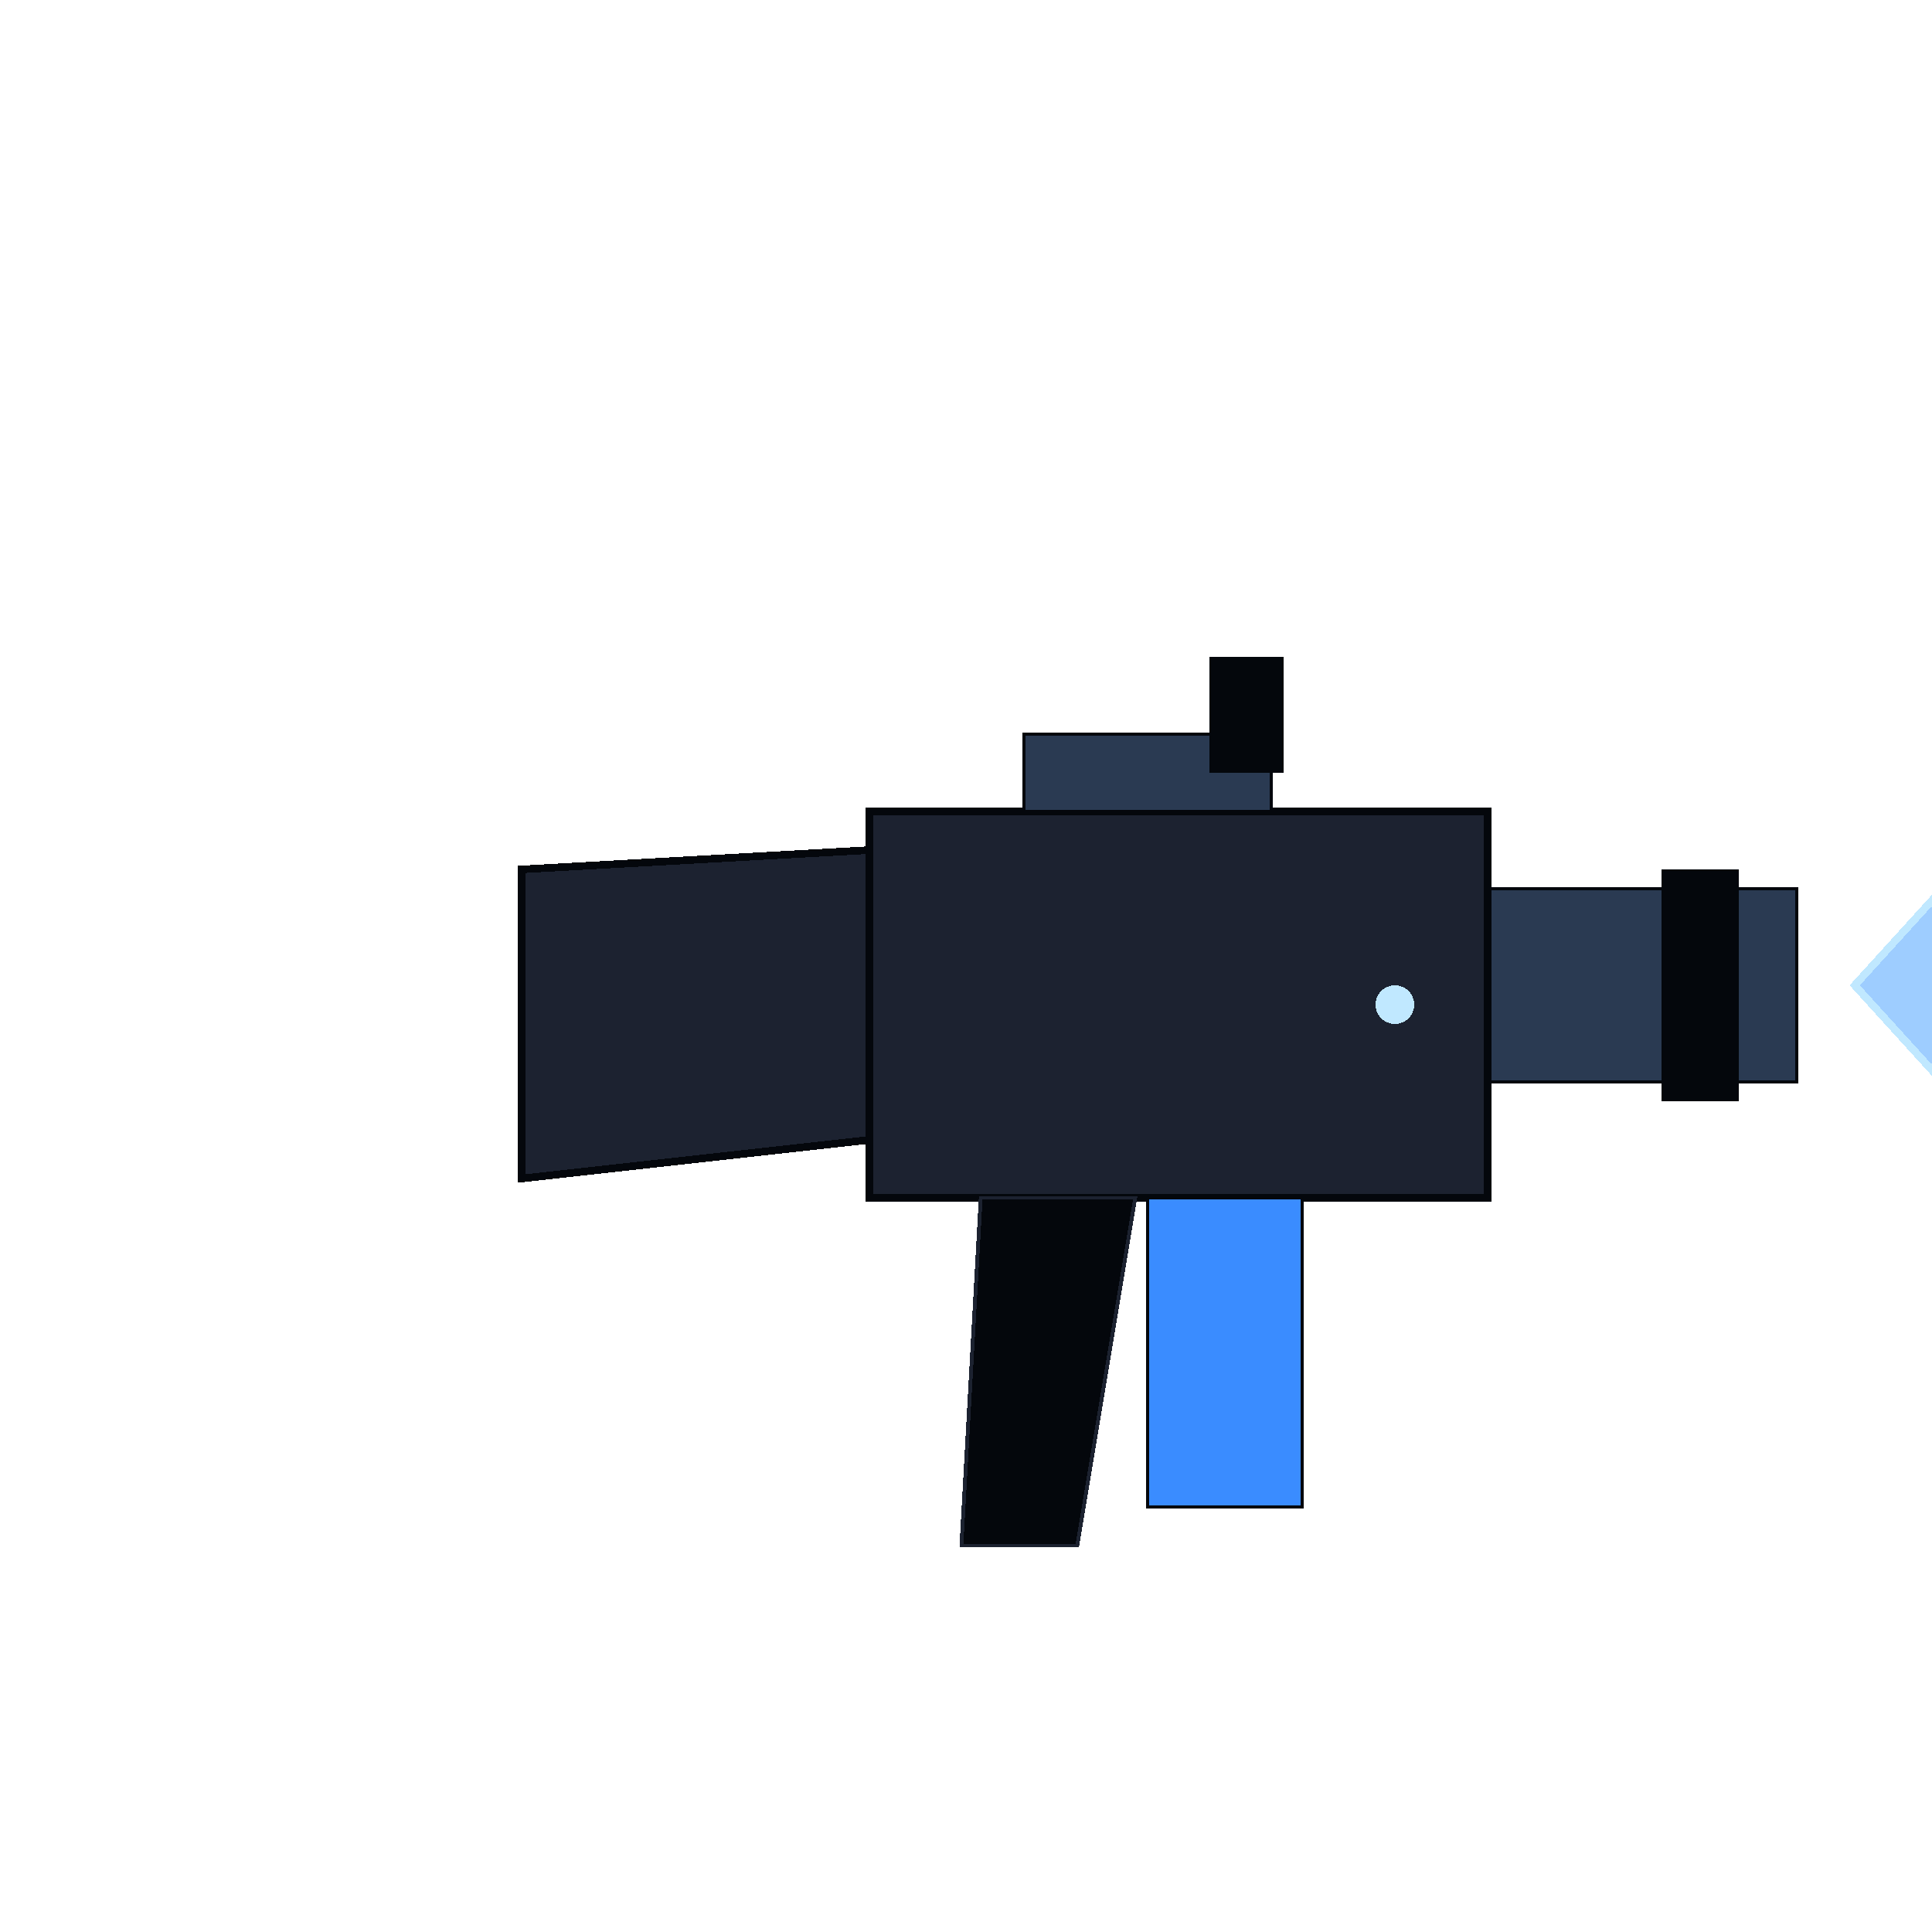
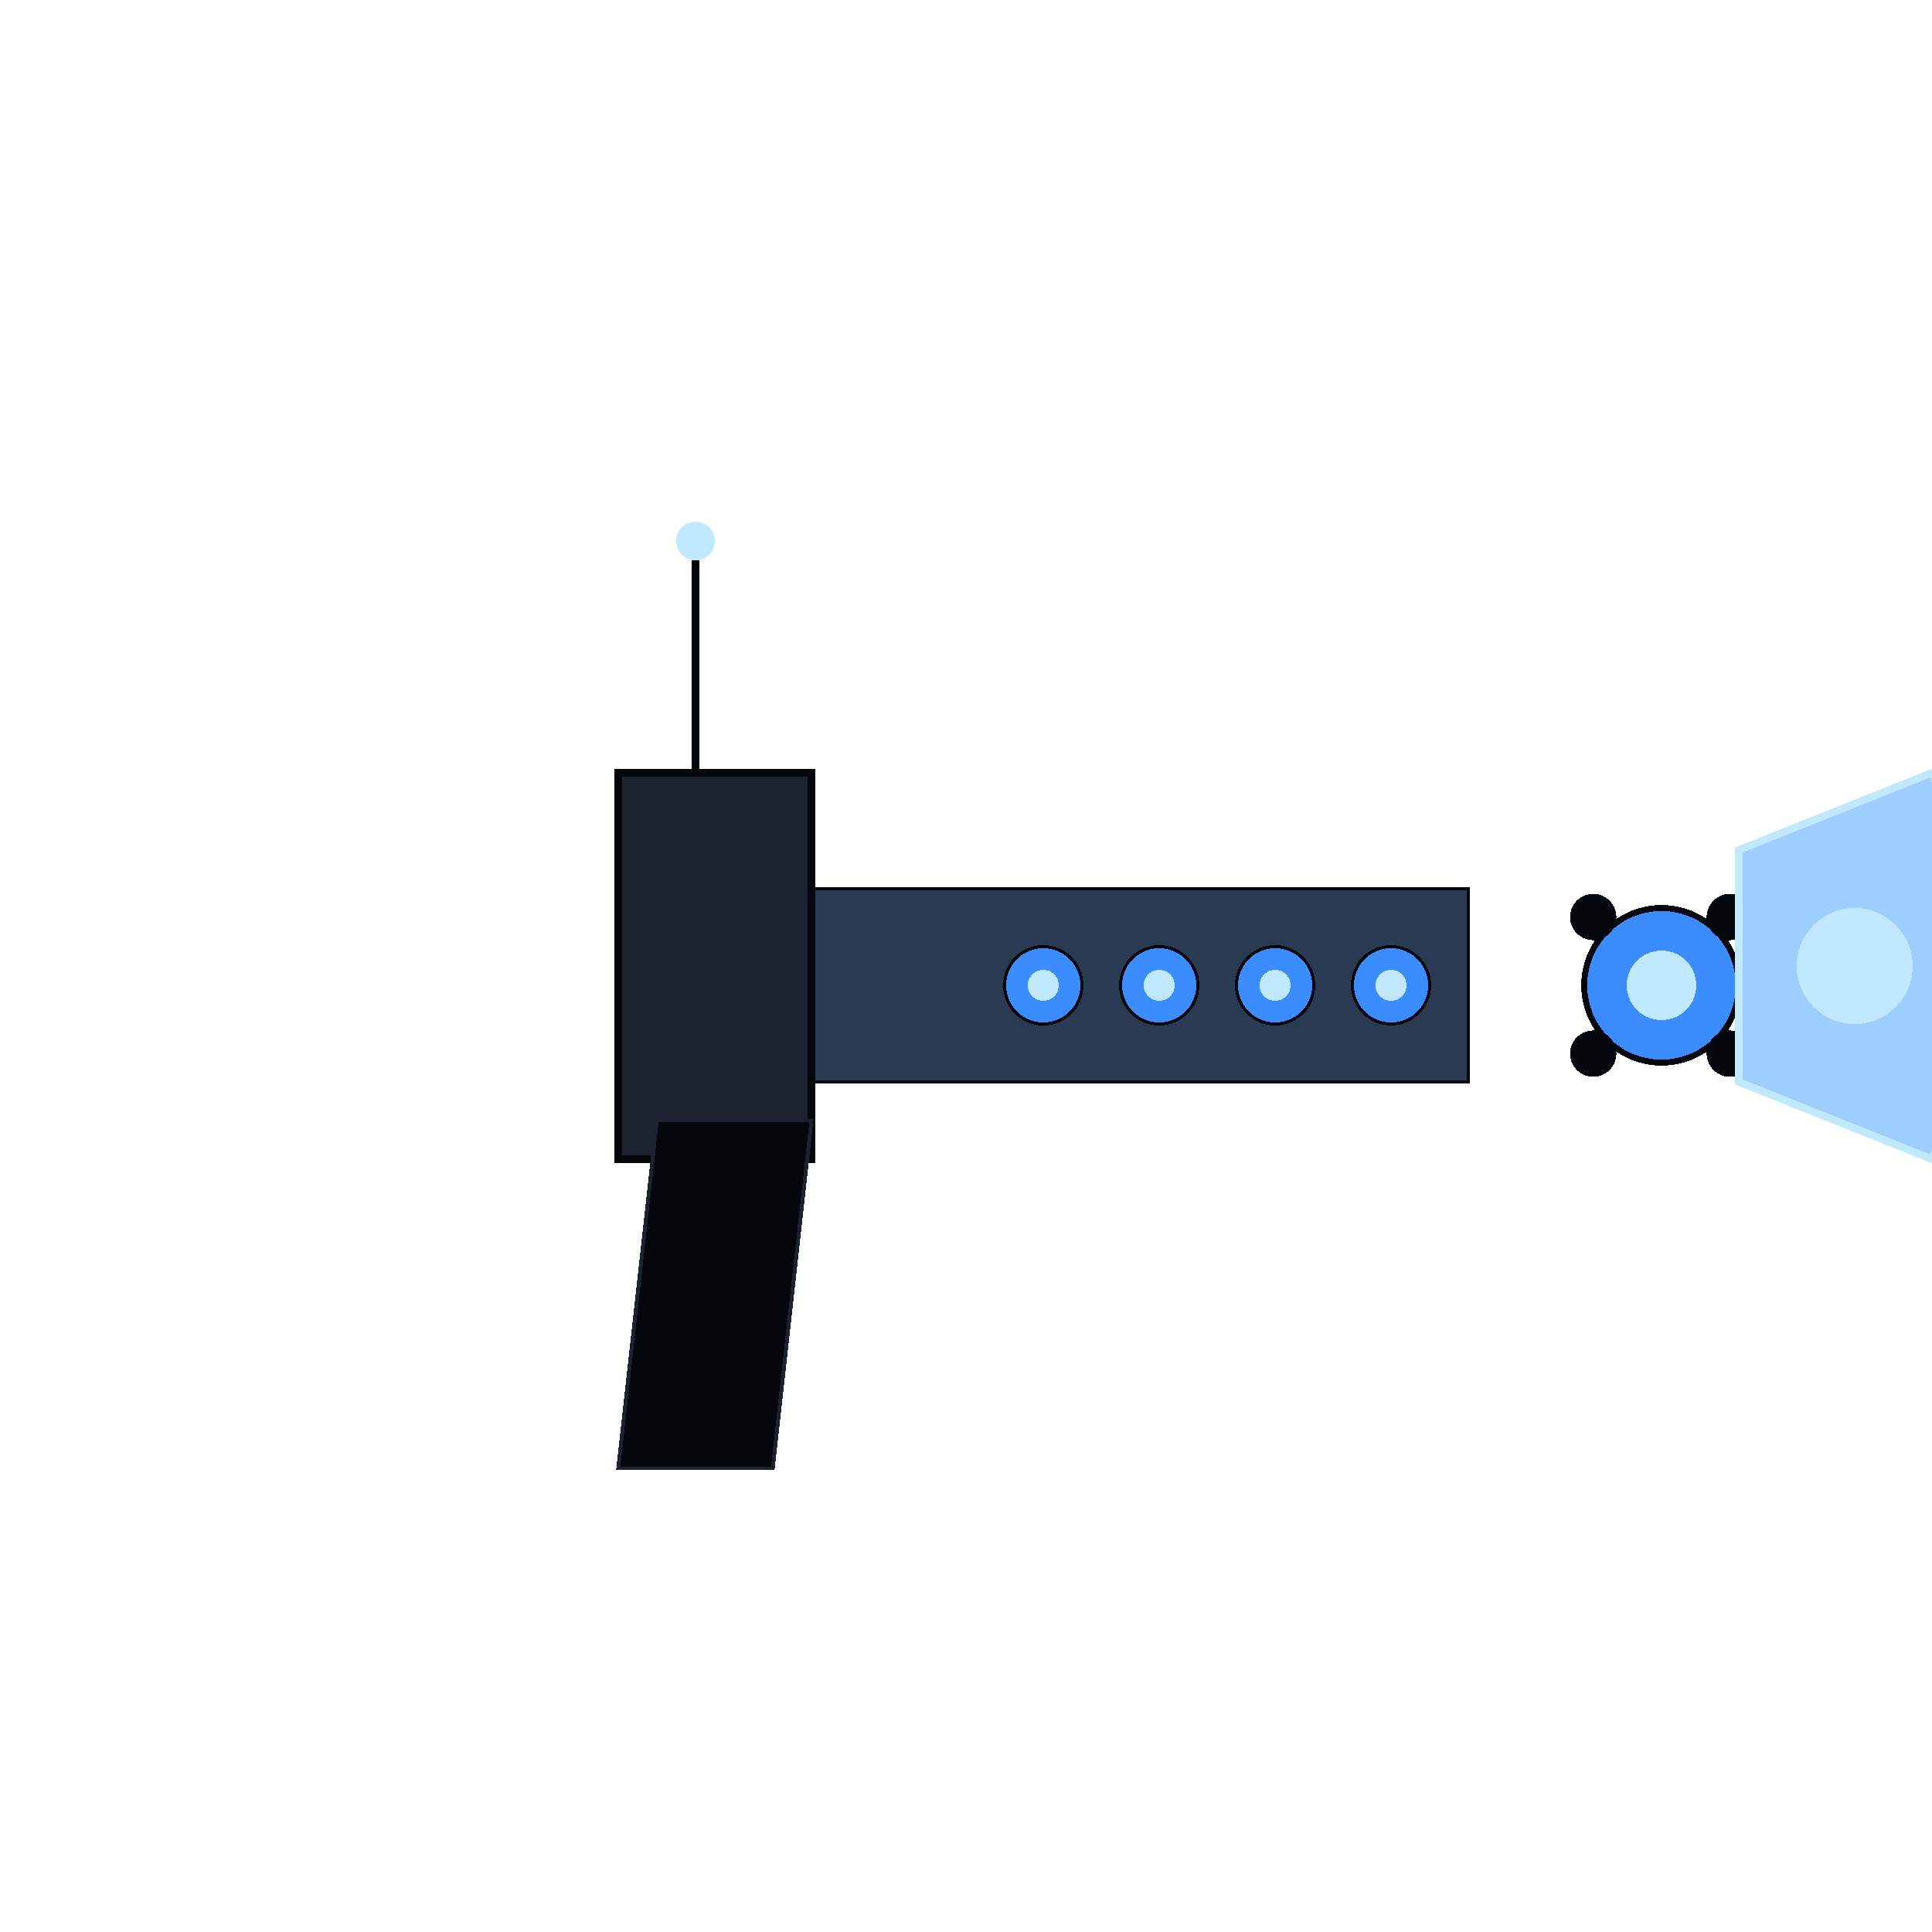
<svg xmlns="http://www.w3.org/2000/svg" viewBox="0 0 256 256" width="256" height="256" shape-rendering="crispEdges">
-   <rect x="179.20" y="117.76" width="58.88" height="25.60" fill="#2a3a52" stroke="#04070c" stroke-width="0.50" />
-   <rect x="220.16" y="115.20" width="10.24" height="30.72" fill="#04070c" />
-   <rect x="115.20" y="107.52" width="81.92" height="51.20" fill="#1c2230" stroke="#04070c" stroke-width="1.00" />
-   <polygon points="129.95,158.72 150.43,158.72 142.75,204.80 127.39,204.80" fill="#04070c" stroke="#1c2230" stroke-width="0.50" />
-   <rect x="152.06" y="158.72" width="20.48" height="40.96" fill="#3a8cff" stroke="#04070c" stroke-width="0.50" />
-   <polygon points="69.12,115.20 115.20,112.64 115.20,151.04 69.12,156.16" fill="#1c2230" stroke="#04070c" stroke-width="1.00" />
-   <rect x="135.68" y="97.28" width="32.77" height="10.24" fill="#2a3a52" stroke="#04070c" stroke-width="0.50" />
-   <rect x="160.26" y="87.04" width="9.83" height="15.36" fill="#04070c" />
-   <circle cx="184.83" cy="133.12" r="2.56" fill="#c0e8ff" />
-   <polygon points="245.76,130.56 271.36,102.40 281.60,130.56 271.36,158.72" fill="#9ecdff" stroke="#c0e8ff" stroke-width="1.00" />
+   <rect x="102.40" y="117.76" width="92.16" height="25.60" fill="#2a3a52" stroke="#04070c" stroke-width="0.50" />
+   <circle cx="138.24" cy="130.56" r="5.12" fill="#3a8cff" stroke="#04070c" stroke-width="0.40" />
+   <circle cx="138.24" cy="130.56" r="2.05" fill="#c0e8ff" />
+   <circle cx="153.60" cy="130.56" r="5.12" fill="#3a8cff" stroke="#04070c" stroke-width="0.40" />
+   <circle cx="153.60" cy="130.56" r="2.05" fill="#c0e8ff" />
+   <circle cx="168.96" cy="130.56" r="5.12" fill="#3a8cff" stroke="#04070c" stroke-width="0.40" />
+   <circle cx="168.96" cy="130.56" r="2.05" fill="#c0e8ff" />
+   <circle cx="184.32" cy="130.56" r="5.12" fill="#3a8cff" stroke="#04070c" stroke-width="0.40" />
+   <circle cx="184.32" cy="130.56" r="2.05" fill="#c0e8ff" />
+   <circle cx="220.16" cy="130.56" r="10.24" fill="#3a8cff" stroke="#04070c" stroke-width="0.80" />
+   <circle cx="220.16" cy="130.56" r="4.61" fill="#c0e8ff" />
+   <circle cx="229.21" cy="139.61" r="3.07" fill="#04070c" />
+   <circle cx="211.11" cy="139.61" r="3.07" fill="#04070c" />
+   <circle cx="211.11" cy="121.51" r="3.07" fill="#04070c" />
+   <circle cx="229.21" cy="121.51" r="3.07" fill="#04070c" />
+   <rect x="81.92" y="102.40" width="25.60" height="51.20" fill="#1c2230" stroke="#04070c" stroke-width="1.00" />
+   <line x1="92.16" y1="102.40" x2="92.16" y2="71.68" stroke="#04070c" stroke-width="1.00" />
+   <circle cx="92.16" cy="71.68" r="2.56" fill="#c0e8ff" />
+   <polygon points="87.04,148.48 107.52,148.48 102.40,194.56 81.92,194.56" fill="#04070c" stroke="#1c2230" stroke-width="0.50" />
+   <polygon points="230.40,112.64 256.00,102.40 266.24,128.00 256.00,153.60 230.40,143.36" fill="#9ecdff" stroke="#c0e8ff" stroke-width="1.00" />
+   <circle cx="245.76" cy="128.00" r="7.68" fill="#c0e8ff" />
</svg>
